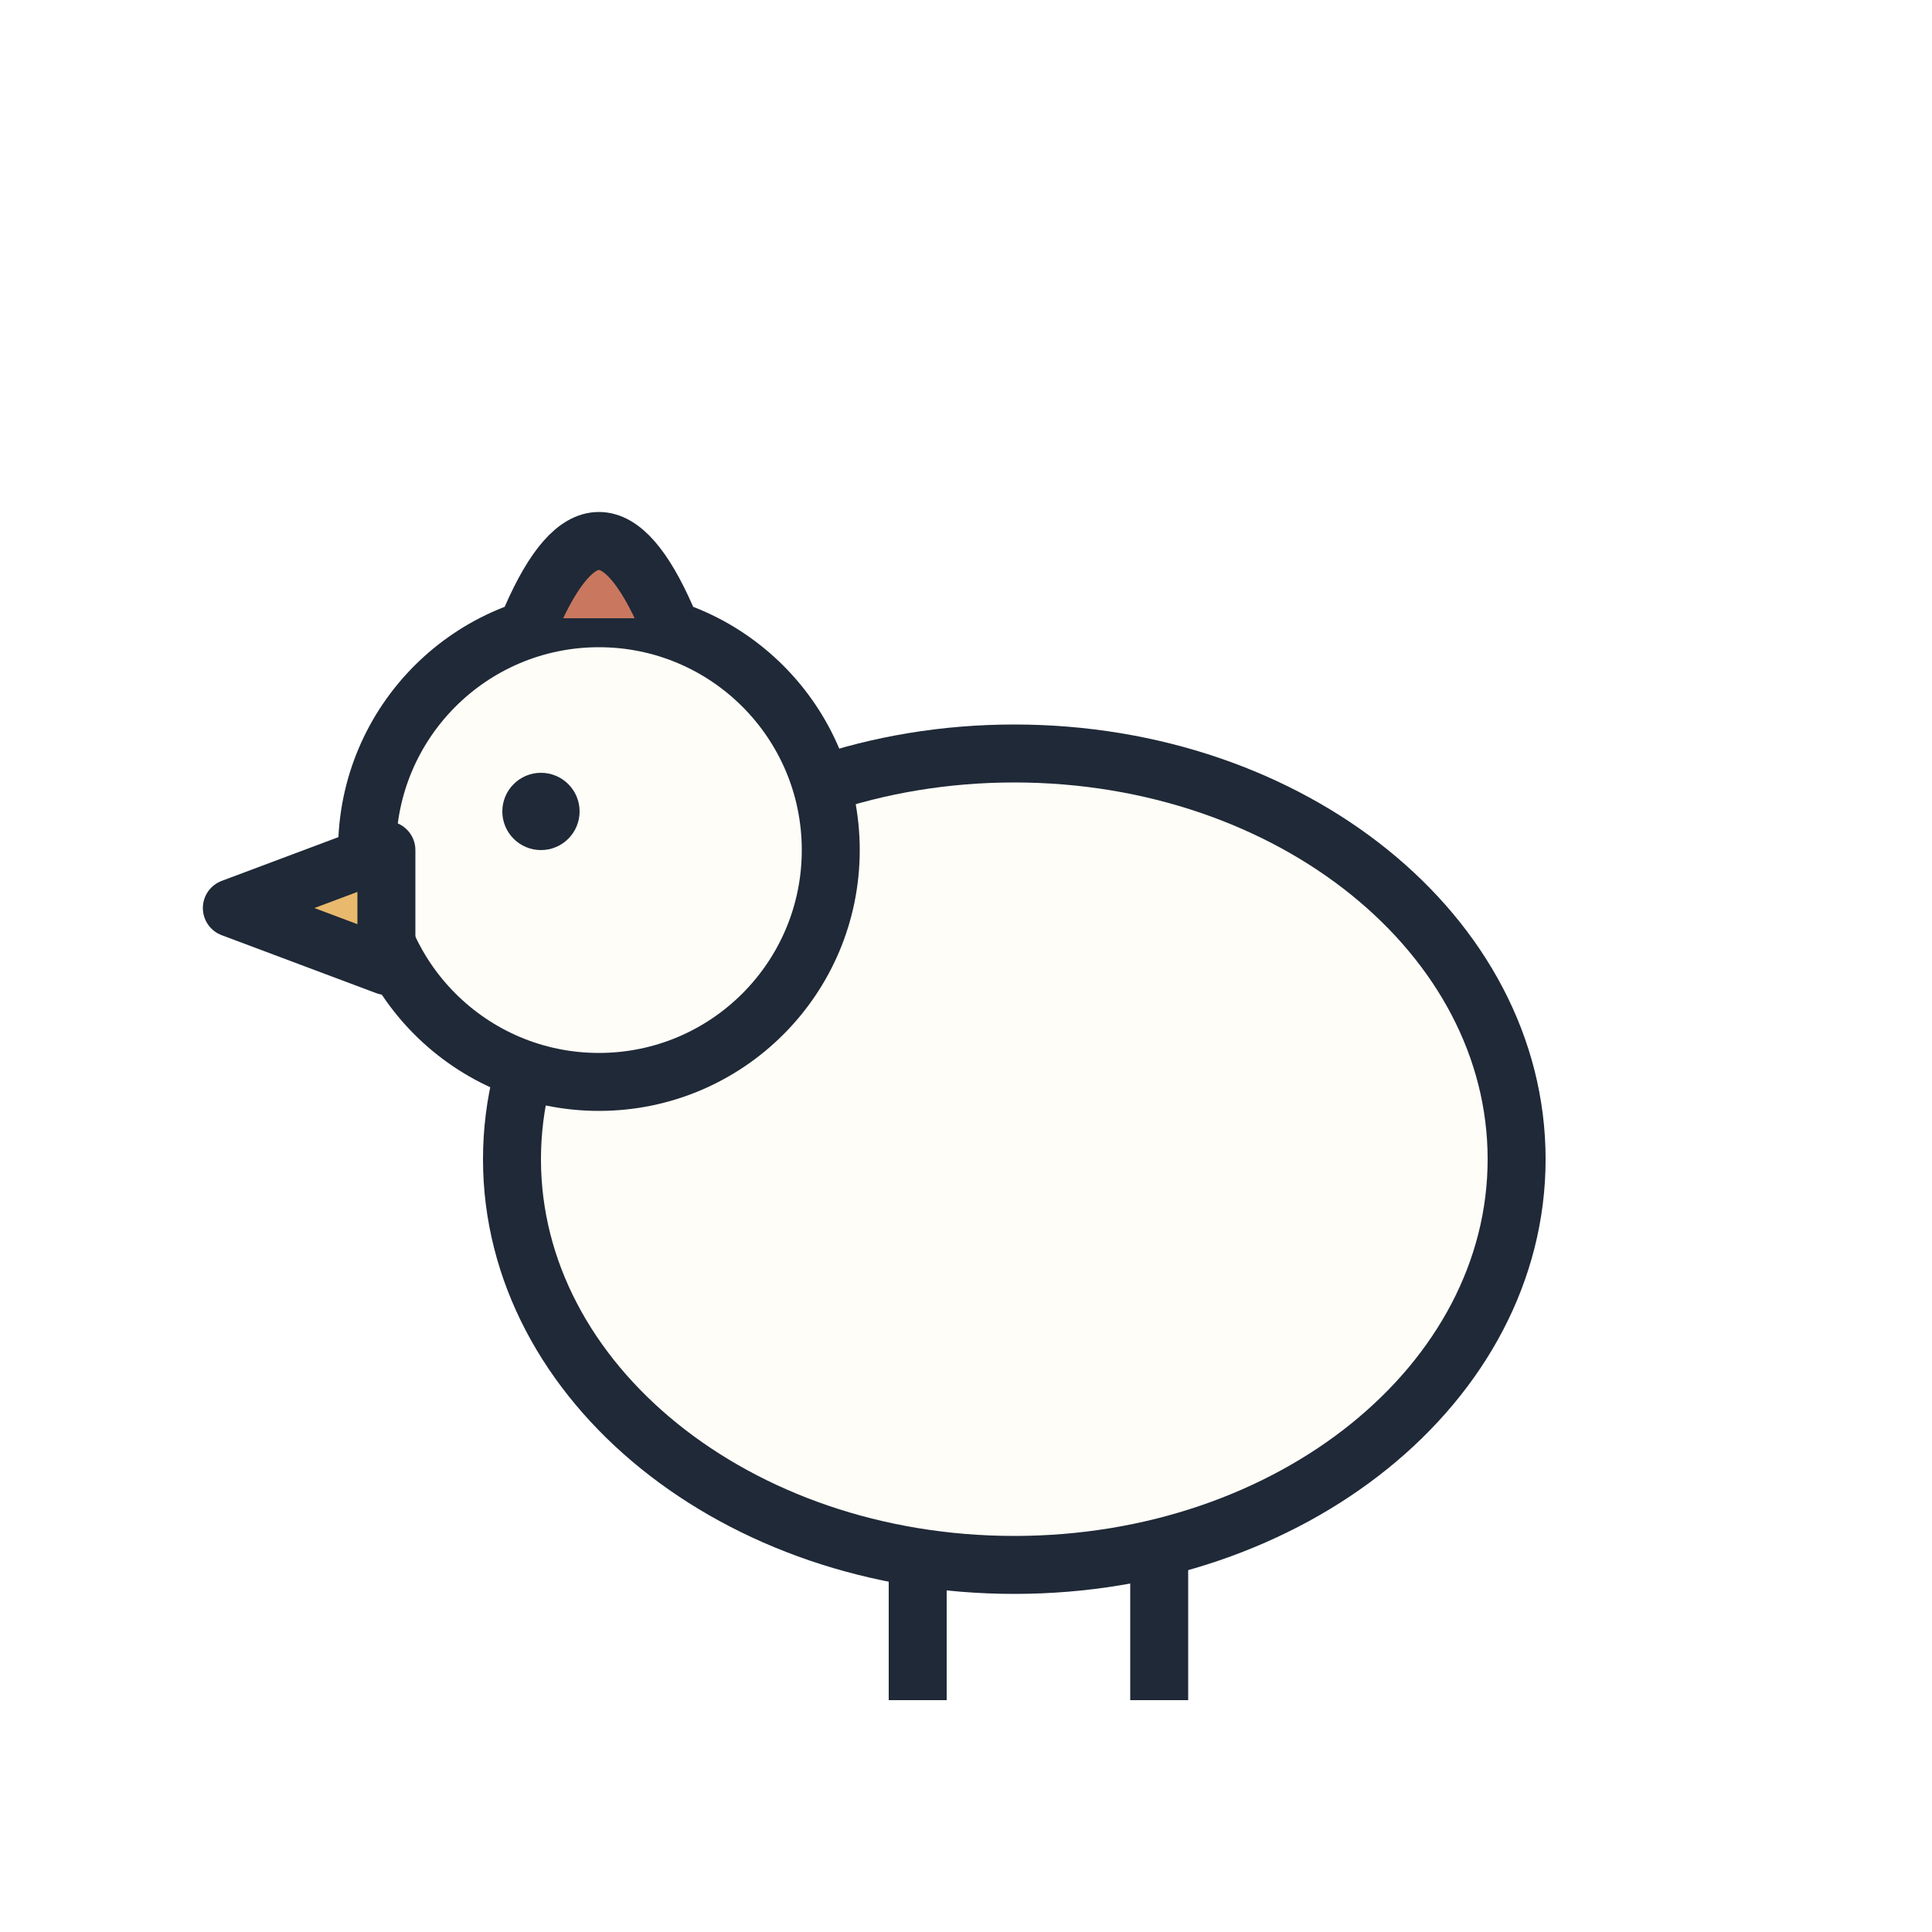
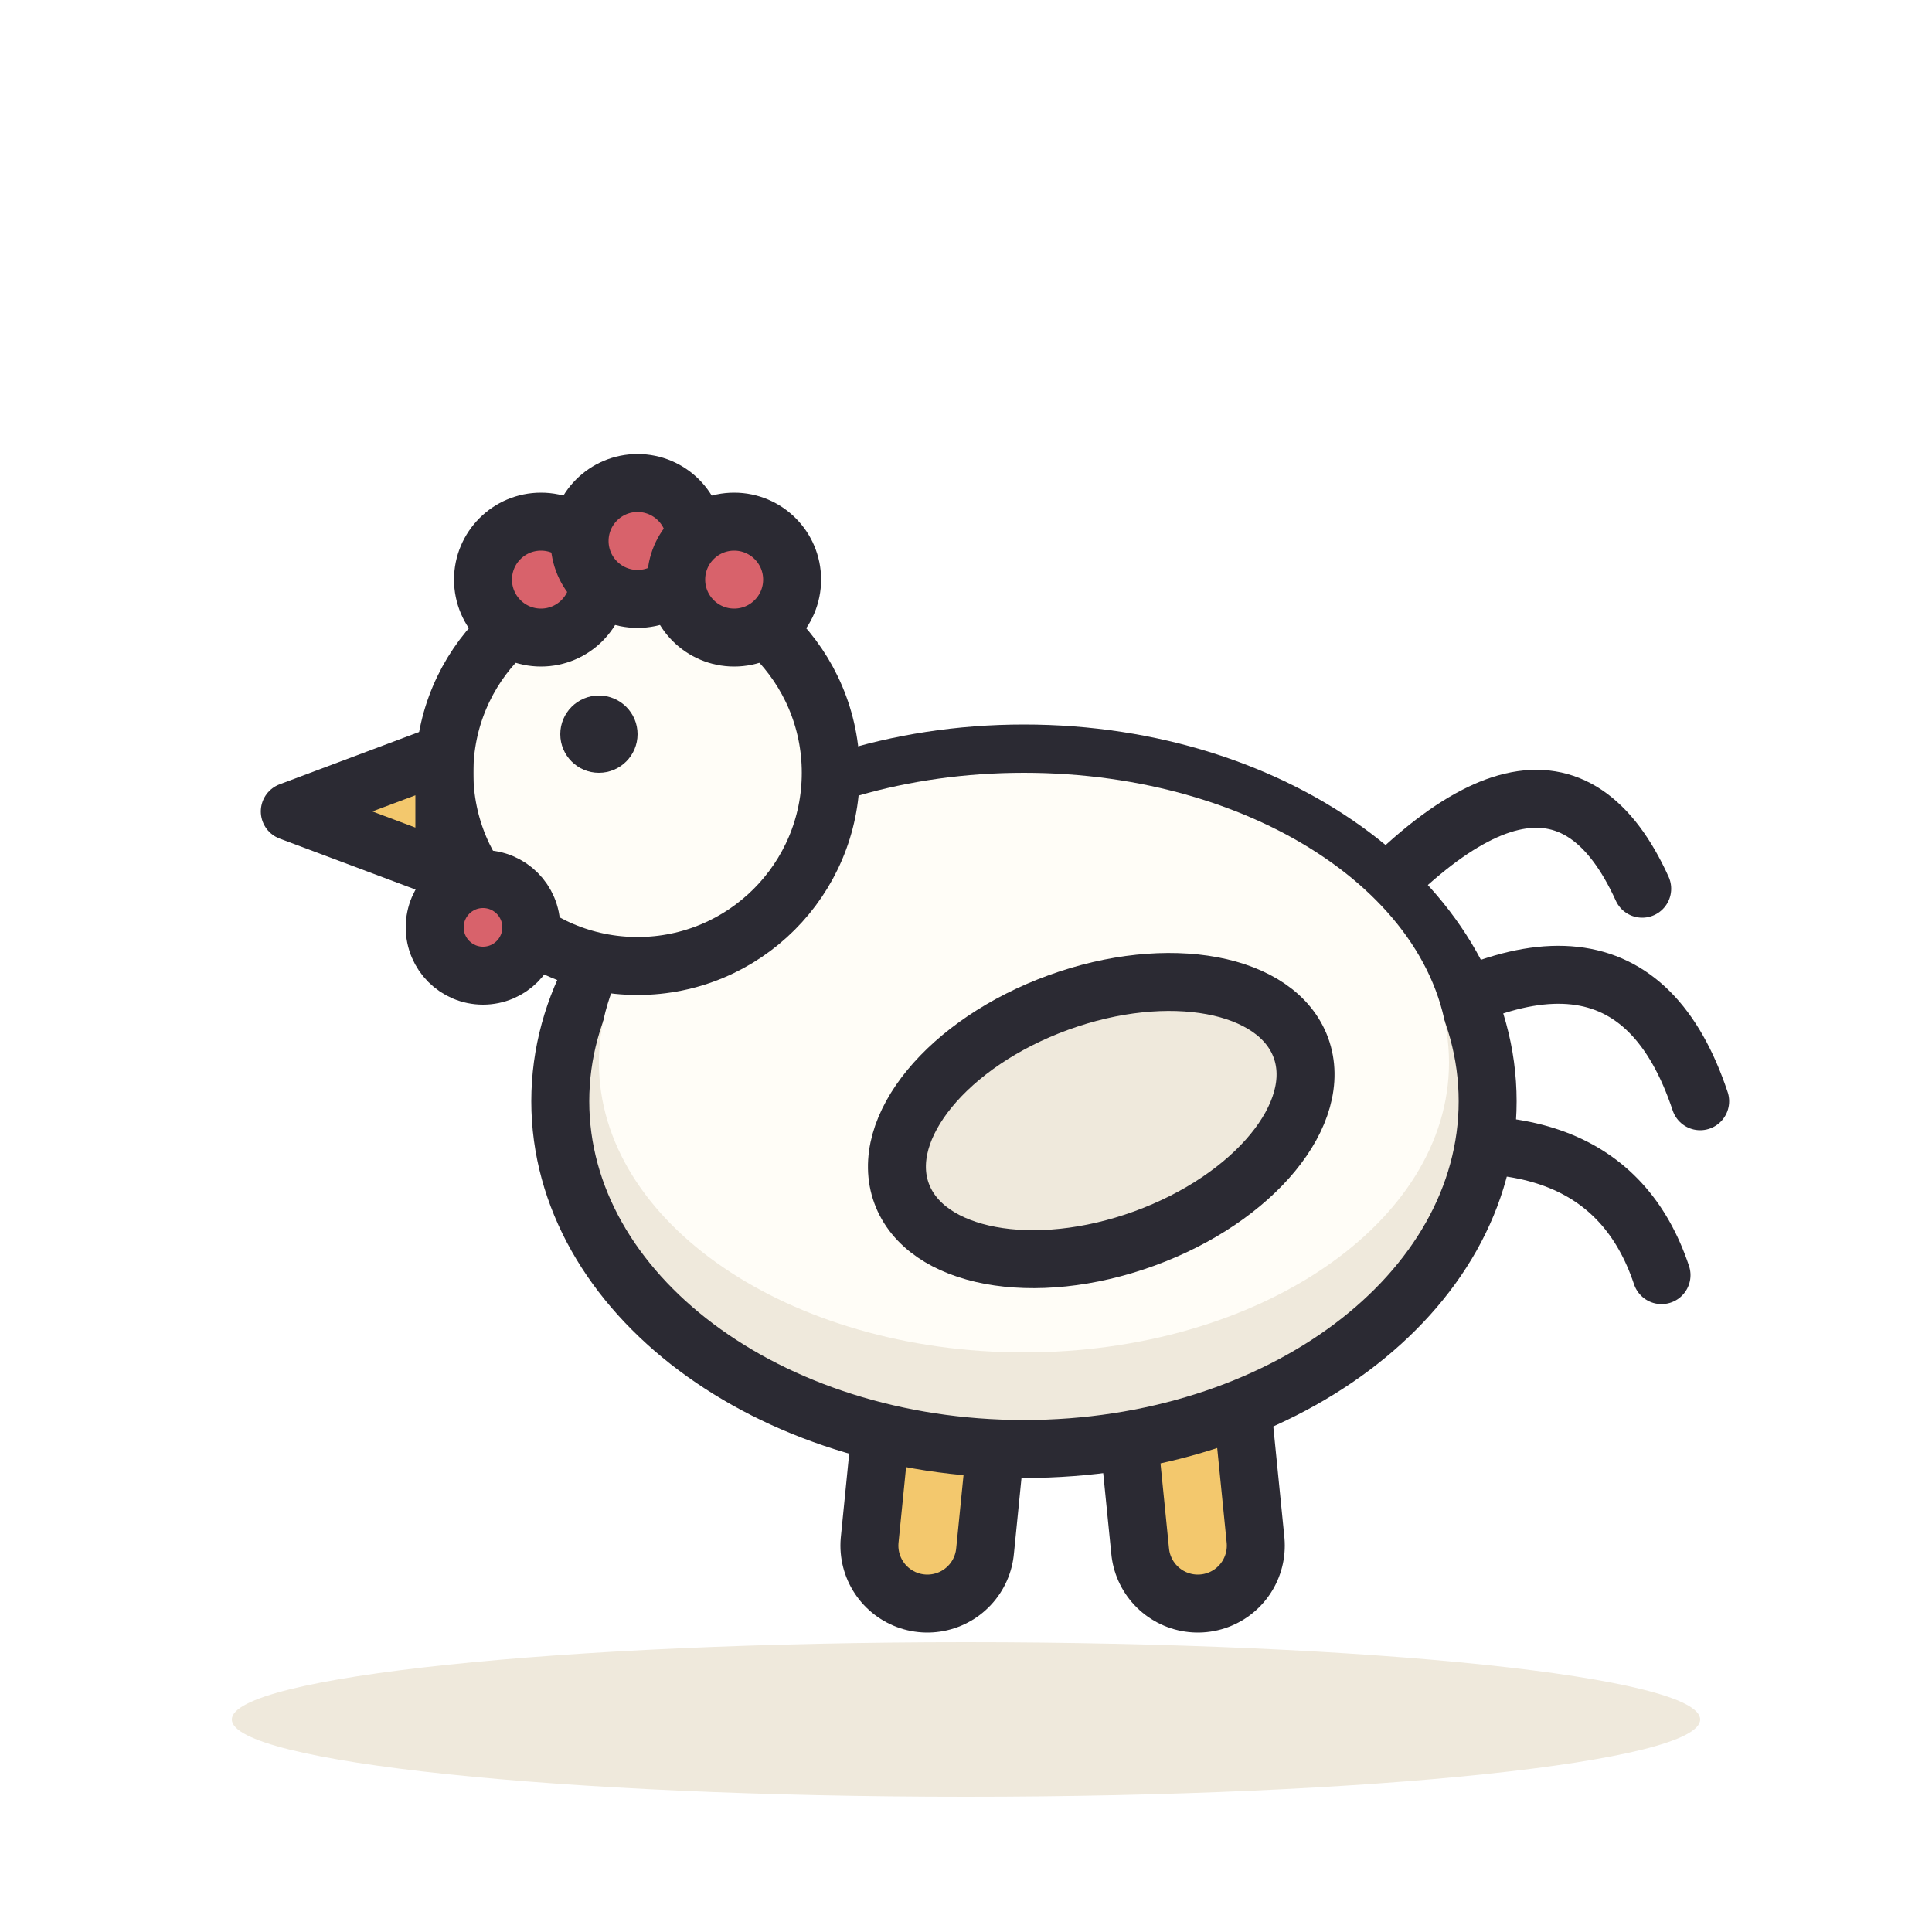
<svg xmlns="http://www.w3.org/2000/svg" viewBox="0 0 200 200" width="200" height="200" role="img" fill="none">
-   <g stroke="#1f2937" stroke-width="6" stroke-linejoin="round">
-     <ellipse cx="105" cy="120" rx="52" ry="42" fill="#fffdf7" />
-     <circle cx="62" cy="88" r="24" fill="#fffdf7" />
-     <path d="M55 64 q7 -16 14 0" fill="#c9785f" />
-     <polygon points="40,88 24,94 40,100" fill="#e9b96e" />
-     <circle cx="56" cy="84" r="4" fill="#1f2937" stroke="none" />
-     <line x1="95" y1="162" x2="95" y2="176" />
-     <line x1="120" y1="162" x2="120" y2="176" />
-   </g>
+   <ellipse cx="100" cy="178" rx="76" ry="8" fill="#efe9dc" />
+   <line x1="98" y1="140" x2="96" y2="160" stroke="#2b2a33" stroke-width="18" stroke-linecap="round" />
+   <line x1="98" y1="140" x2="96" y2="160" stroke="#f3c86d" stroke-width="6" stroke-linecap="round" />
+   <line x1="122" y1="140" x2="124" y2="160" stroke="#2b2a33" stroke-width="18" stroke-linecap="round" />
+   <line x1="122" y1="140" x2="124" y2="160" stroke="#f3c86d" stroke-width="6" stroke-linecap="round" />
+   <path d="M136 100 q24 -30 34 -8 M140 110 q28 -20 36 4 M140 120 q26 -6 32 12" fill="none" stroke="#2b2a33" stroke-width="6" stroke-linejoin="round" stroke-linecap="round" />
+   <ellipse cx="106" cy="114" rx="48" ry="36" fill="#efe9dc" stroke="#2b2a33" stroke-width="6" stroke-linejoin="round" stroke-linecap="round" />
+   <ellipse cx="106" cy="110" rx="44" ry="30" fill="#fffdf7" />
+   <ellipse cx="114" cy="116" rx="22" ry="13" transform="rotate(-20 114 116)" fill="#efe9dc" stroke="#2b2a33" stroke-width="6" stroke-linejoin="round" stroke-linecap="round" />
+   <circle cx="66" cy="80" r="20" fill="#fffdf7" stroke="#2b2a33" stroke-width="6" stroke-linejoin="round" stroke-linecap="round" />
+   <circle cx="56" cy="60" r="6" fill="#d8626b" stroke="#2b2a33" stroke-width="6" stroke-linejoin="round" stroke-linecap="round" />
+   <circle cx="66" cy="56" r="6" fill="#d8626b" stroke="#2b2a33" stroke-width="6" stroke-linejoin="round" stroke-linecap="round" />
+   <circle cx="76" cy="60" r="6" fill="#d8626b" stroke="#2b2a33" stroke-width="6" stroke-linejoin="round" stroke-linecap="round" />
+   <polygon points="46,78 30,84 46,90" fill="#f3c86d" stroke="#2b2a33" stroke-width="6" stroke-linejoin="round" stroke-linecap="round" />
+   <circle cx="50" cy="96" r="5" fill="#d8626b" stroke="#2b2a33" stroke-width="6" stroke-linejoin="round" stroke-linecap="round" />
+   <circle cx="62" cy="76" r="4" fill="#2b2a33" />
</svg>
